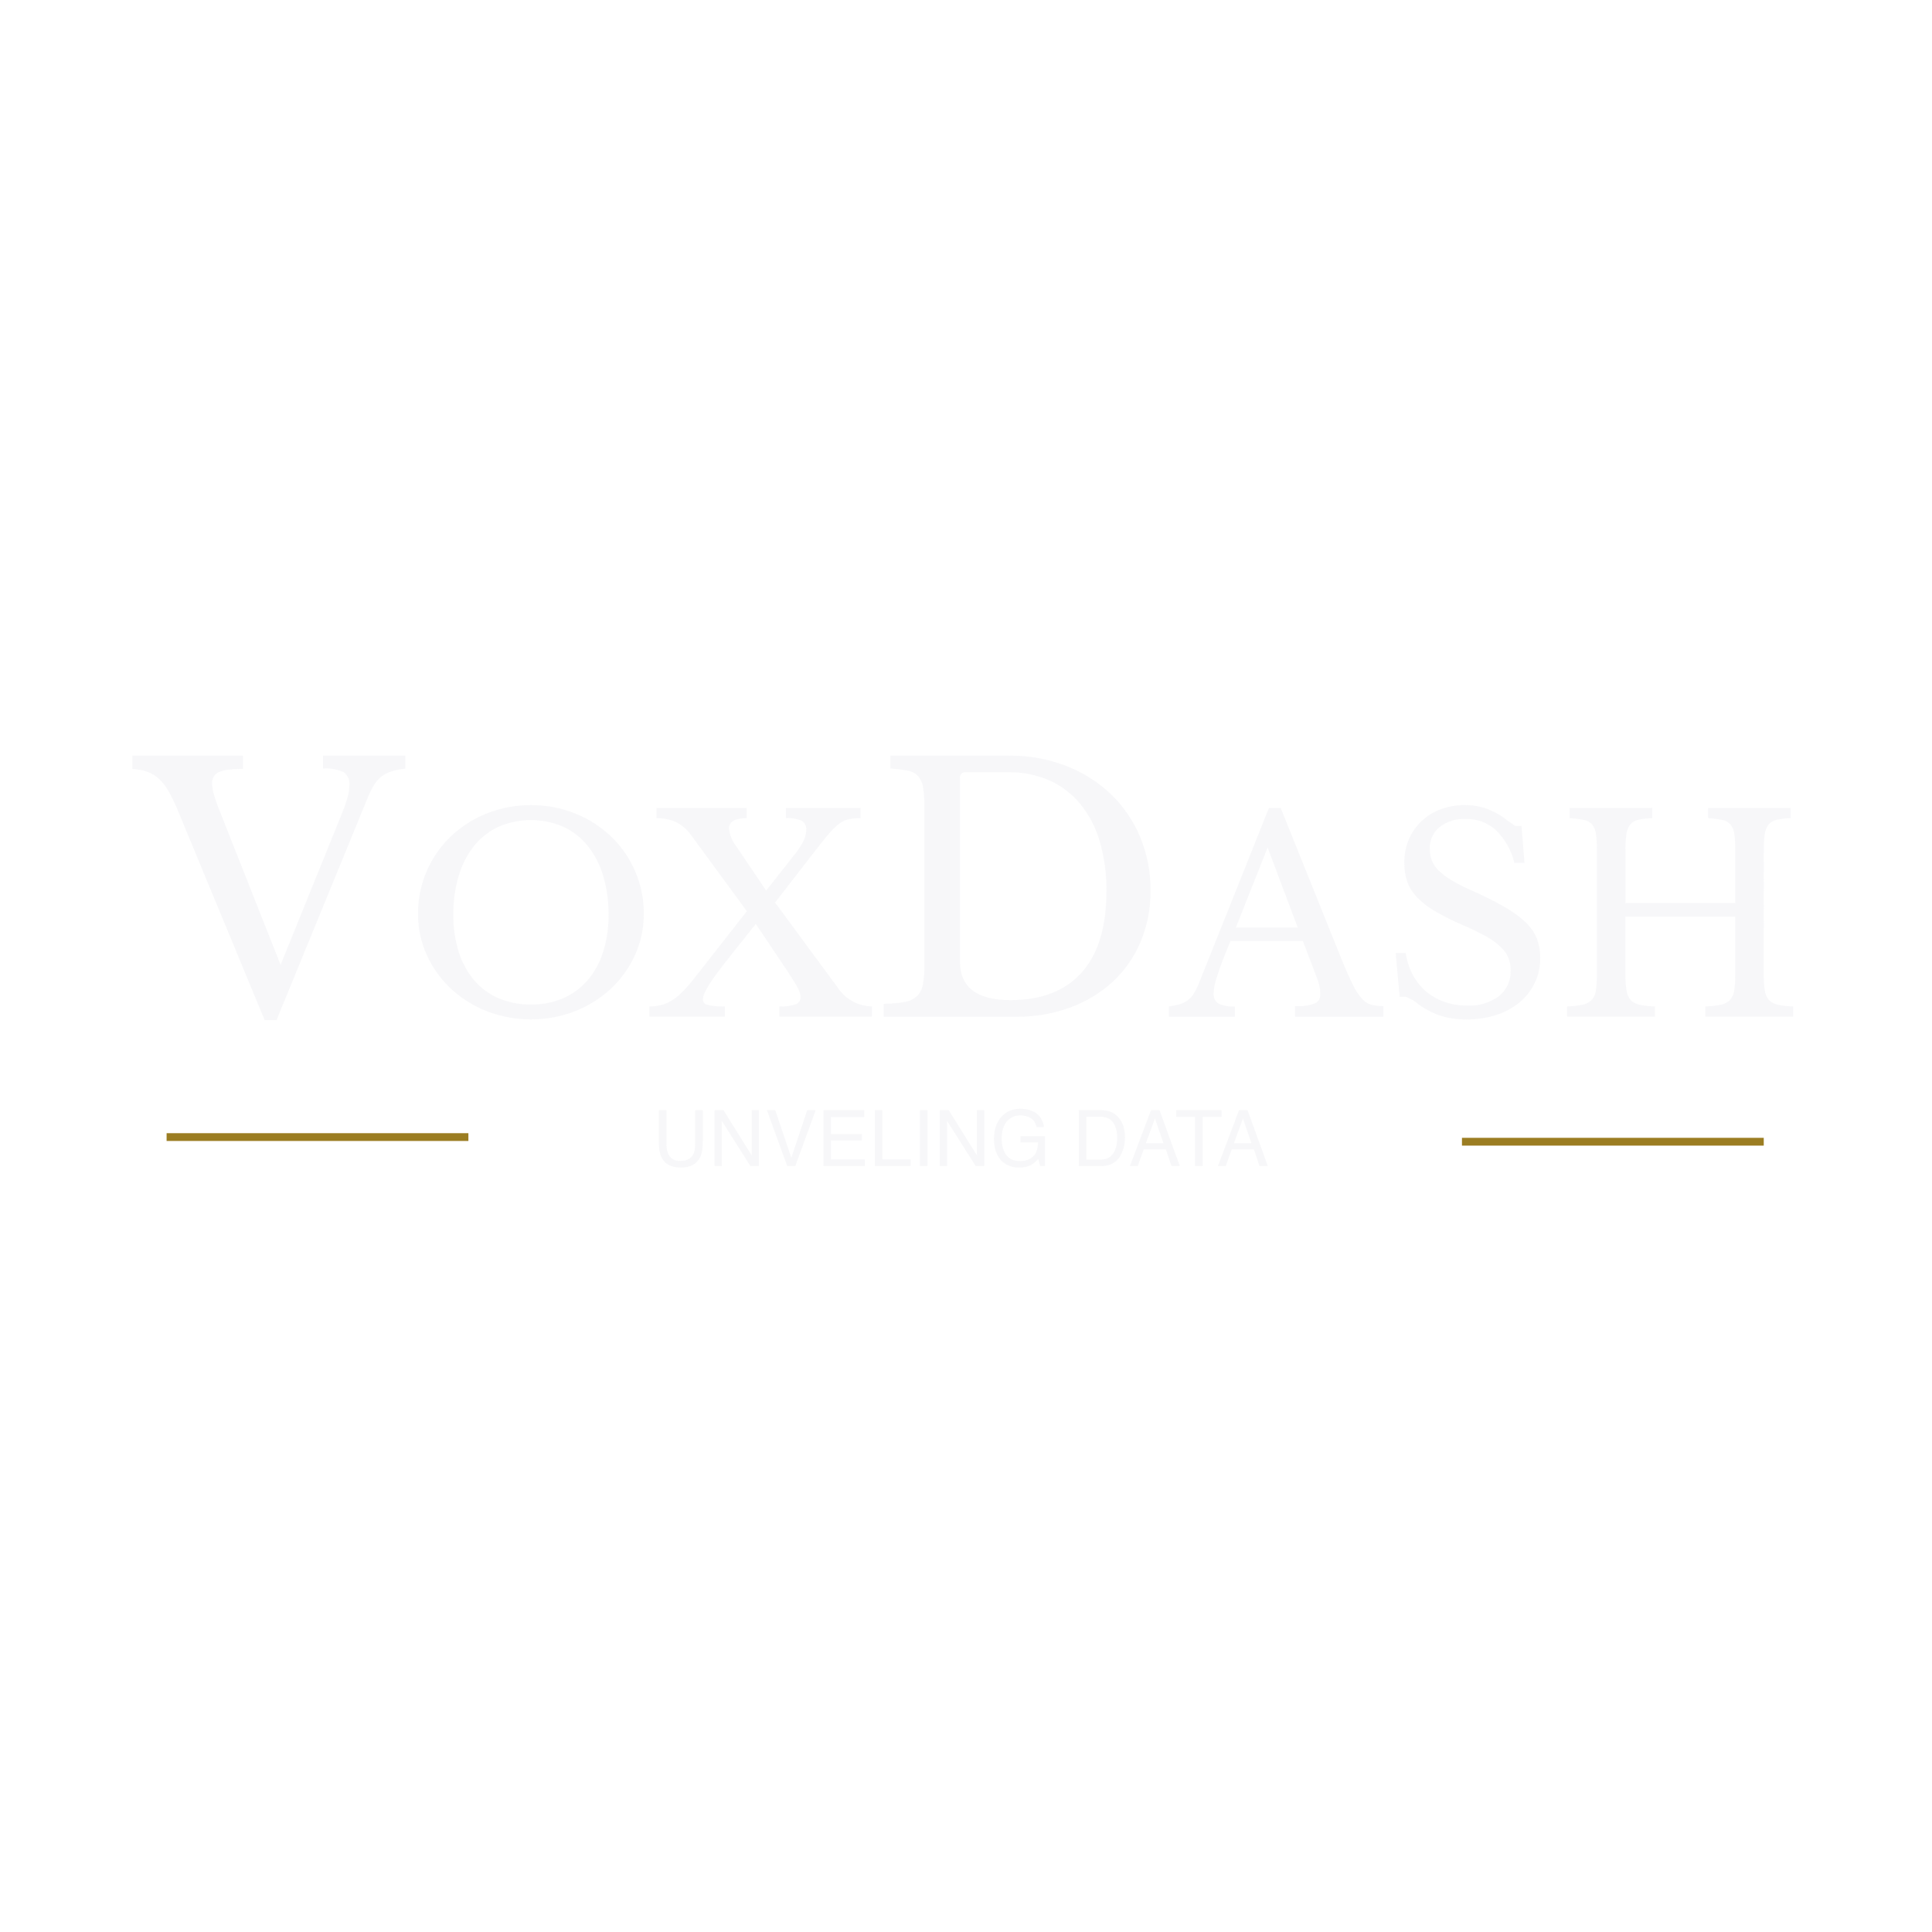
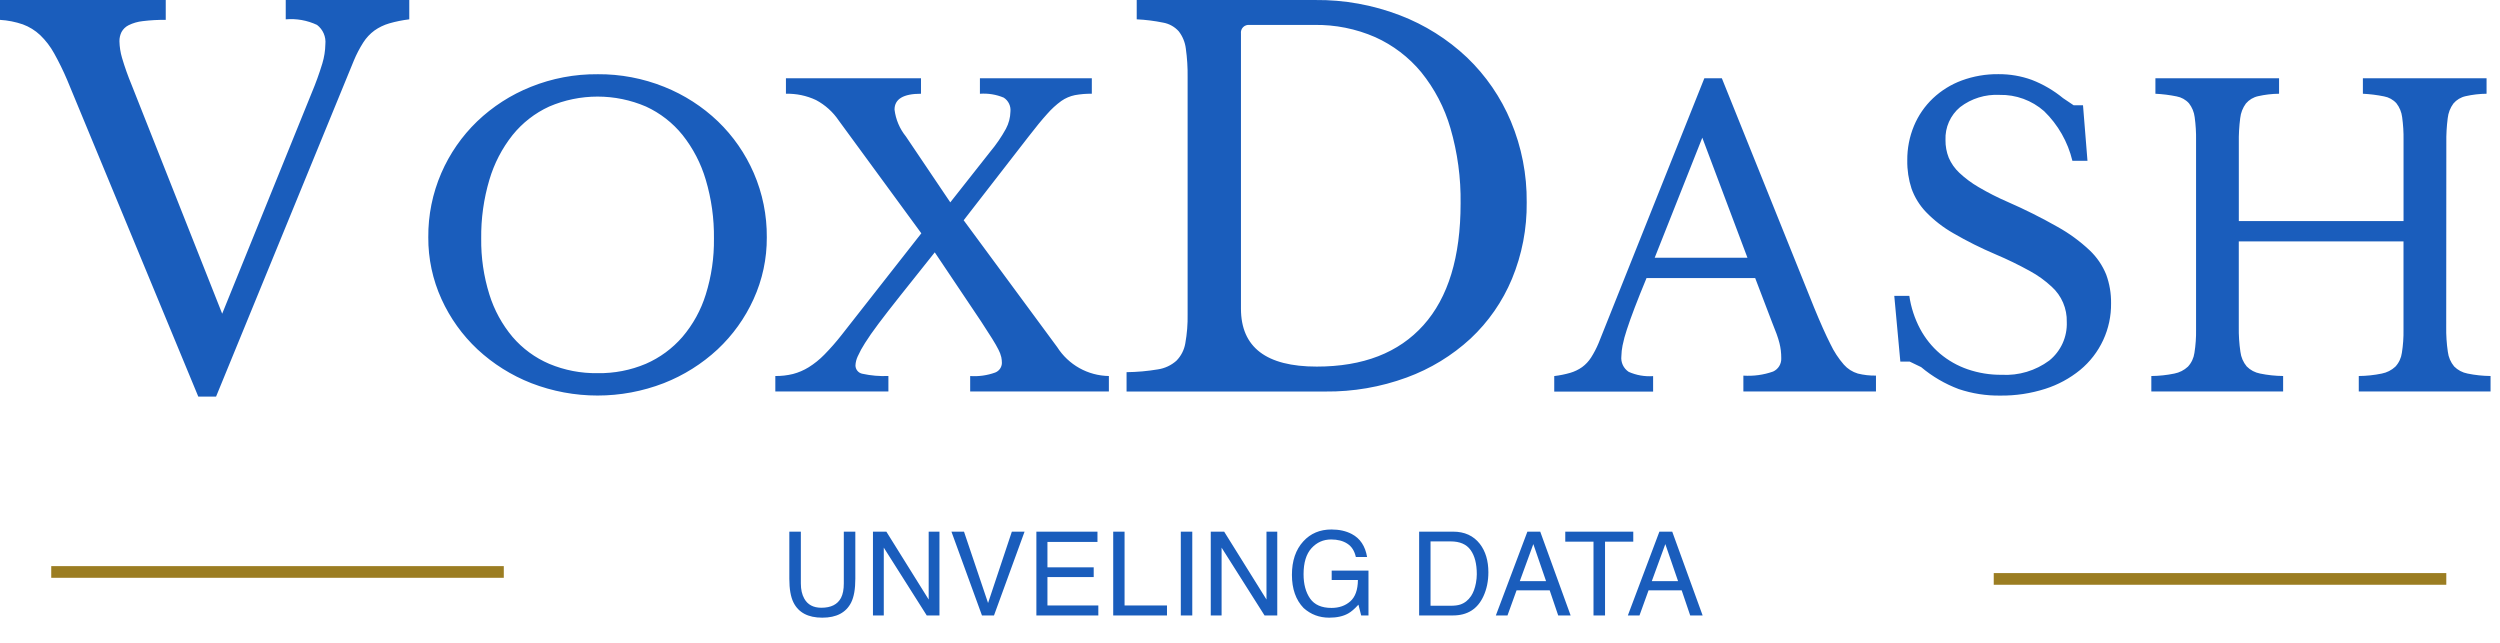
- <svg xmlns="http://www.w3.org/2000/svg" width="248" height="248" viewBox="0 0 248 248" fill="none">
-   <path d="M85.552 142.509V146.943C85.552 147.464 85.65 147.897 85.846 148.242C86.135 148.763 86.624 149.023 87.31 149.023C88.134 149.023 88.694 148.741 88.99 148.178C89.15 147.872 89.229 147.46 89.229 146.943V142.509H90.216V146.538C90.216 147.42 90.097 148.098 89.859 148.574C89.423 149.44 88.599 149.873 87.388 149.873C86.177 149.873 85.356 149.44 84.923 148.574C84.685 148.098 84.566 147.42 84.566 146.538V142.509H85.552ZM91.724 142.509H92.872L96.495 148.32V142.509H97.418V149.682H96.329L92.652 143.876V149.682H91.724V142.509ZM99.517 142.509L101.578 148.618L103.614 142.509H104.703L102.086 149.682H101.055L98.443 142.509H99.517ZM105.714 142.509H110.943V143.388H106.661V145.566H110.621V146.396H106.661V148.828H111.016V149.682H105.714V142.509ZM112.291 142.509H113.262V148.828H116.895V149.682H112.291V142.509ZM118.077 142.509H119.058V149.682H118.077V142.509ZM120.64 142.509H121.788L125.411 148.32V142.509H126.334V149.682H125.245L121.568 143.876V149.682H120.64V142.509ZM130.968 142.324C131.641 142.324 132.224 142.454 132.716 142.714C133.428 143.089 133.865 143.745 134.024 144.682H133.062C132.945 144.158 132.703 143.777 132.335 143.54C131.967 143.299 131.503 143.178 130.943 143.178C130.279 143.178 129.719 143.427 129.263 143.925C128.811 144.423 128.585 145.166 128.585 146.152C128.585 147.005 128.772 147.7 129.146 148.237C129.521 148.771 130.131 149.038 130.977 149.038C131.625 149.038 132.161 148.85 132.584 148.476C133.01 148.098 133.228 147.49 133.238 146.65H130.992V145.844H134.141V149.682H133.516L133.282 148.759C132.953 149.121 132.662 149.371 132.408 149.511C131.982 149.752 131.44 149.873 130.782 149.873C129.932 149.873 129.202 149.597 128.59 149.047C127.922 148.357 127.589 147.41 127.589 146.206C127.589 145.004 127.914 144.049 128.565 143.339C129.184 142.662 129.984 142.324 130.968 142.324ZM141.187 148.852C141.516 148.852 141.786 148.818 141.998 148.75C142.375 148.623 142.685 148.378 142.926 148.017C143.118 147.727 143.256 147.356 143.341 146.904C143.389 146.634 143.414 146.383 143.414 146.152C143.414 145.263 143.236 144.573 142.882 144.082C142.53 143.59 141.962 143.344 141.177 143.344H139.454V148.852H141.187ZM138.477 142.509H141.383C142.369 142.509 143.134 142.859 143.677 143.559C144.163 144.191 144.405 145 144.405 145.986C144.405 146.748 144.262 147.436 143.975 148.051C143.471 149.139 142.603 149.682 141.373 149.682H138.477V142.509ZM149.342 146.743L148.253 143.574L147.095 146.743H149.342ZM147.745 142.509H148.844L151.446 149.682H150.382L149.654 147.534H146.817L146.041 149.682H145.045L147.745 142.509ZM156.807 142.509V143.364H154.39V149.682H153.404V143.364H150.987V142.509H156.807ZM160.64 146.743L159.552 143.574L158.394 146.743H160.64ZM159.044 142.509H160.142L162.745 149.682H161.68L160.953 147.534H158.116L157.34 149.682H156.344L159.044 142.509Z" fill="#F5F5F7" fill-opacity="0.78" />
-   <path d="M36.019 123.853L43.676 104.964C44.024 104.139 44.329 103.297 44.59 102.44C44.753 101.903 44.841 101.347 44.851 100.786C44.884 100.472 44.835 100.155 44.71 99.865C44.585 99.576 44.387 99.323 44.136 99.132C43.301 98.74 42.378 98.575 41.459 98.655V97.001H52.034V98.655C51.453 98.724 50.878 98.841 50.315 99.003C49.864 99.135 49.437 99.341 49.053 99.612C48.674 99.891 48.349 100.239 48.096 100.636C47.784 101.127 47.514 101.643 47.291 102.18L35.496 130.947H33.973L22.745 103.833C22.416 103.059 22.045 102.303 21.635 101.568C21.317 100.988 20.912 100.46 20.435 100.001C20.008 99.6 19.505 99.289 18.955 99.087C18.324 98.87 17.666 98.74 17 98.701V97.001H31.188V98.701C30.526 98.692 29.865 98.729 29.208 98.81C28.791 98.855 28.384 98.972 28.008 99.158C27.75 99.287 27.537 99.492 27.399 99.746C27.28 99.99 27.22 100.258 27.224 100.529C27.235 101.008 27.308 101.483 27.442 101.943C27.676 102.734 27.952 103.512 28.269 104.274L36.019 123.853ZM68.155 103.353C70.109 103.338 72.047 103.705 73.86 104.434C75.569 105.117 77.131 106.122 78.46 107.394C79.763 108.651 80.804 110.154 81.524 111.815C82.275 113.551 82.654 115.424 82.638 117.315C82.65 119.14 82.263 120.946 81.506 122.607C80.771 124.228 79.724 125.69 78.425 126.907C77.086 128.15 75.526 129.13 73.825 129.797C70.174 131.212 66.126 131.212 62.475 129.797C60.774 129.13 59.214 128.15 57.875 126.907C56.576 125.69 55.529 124.228 54.794 122.607C54.037 120.946 53.65 119.14 53.662 117.315C53.645 115.424 54.025 113.551 54.776 111.815C55.496 110.153 56.538 108.651 57.841 107.393C59.17 106.121 60.732 105.116 62.441 104.433C64.256 103.704 66.196 103.337 68.152 103.354L68.155 103.353ZM68.155 128.943C69.572 128.966 70.978 128.694 72.283 128.143C73.485 127.62 74.555 126.834 75.414 125.843C76.32 124.779 77.001 123.543 77.414 122.208C77.898 120.659 78.134 119.043 78.114 117.42C78.135 115.717 77.899 114.021 77.414 112.389C77.004 110.997 76.33 109.697 75.429 108.56C74.587 107.516 73.514 106.68 72.295 106.12C70.987 105.558 69.577 105.268 68.153 105.268C66.729 105.268 65.32 105.558 64.011 106.12C62.792 106.68 61.718 107.515 60.876 108.56C59.974 109.697 59.301 110.998 58.891 112.39C58.406 114.022 58.17 115.718 58.191 117.421C58.171 119.044 58.407 120.659 58.891 122.208C59.304 123.54 59.979 124.776 60.876 125.843C61.731 126.839 62.803 127.626 64.01 128.143C65.321 128.693 66.732 128.965 68.153 128.943H68.155ZM107.498 126.715C107.973 127.461 108.626 128.077 109.397 128.509C110.169 128.94 111.036 129.173 111.92 129.187V130.51H100.047V129.189C100.774 129.239 101.503 129.137 102.188 128.889C102.354 128.825 102.497 128.713 102.6 128.567C102.702 128.422 102.759 128.249 102.763 128.071C102.762 127.903 102.745 127.736 102.711 127.571C102.657 127.347 102.575 127.13 102.467 126.927C102.34 126.672 102.16 126.358 101.928 125.987C101.696 125.616 101.383 125.128 100.988 124.524L97.016 118.601L94.022 122.361C93.303 123.266 92.699 124.044 92.211 124.694C91.723 125.344 91.334 125.9 91.045 126.363C90.807 126.73 90.598 127.114 90.418 127.512C90.305 127.753 90.24 128.013 90.227 128.278C90.227 128.448 90.286 128.612 90.394 128.742C90.502 128.873 90.652 128.962 90.819 128.993C91.55 129.155 92.299 129.219 93.047 129.184V130.507H83.368V129.187C83.878 129.193 84.387 129.134 84.882 129.013C85.355 128.888 85.806 128.694 86.222 128.438C86.71 128.133 87.16 127.771 87.562 127.359C88.087 126.825 88.581 126.261 89.042 125.671L95.866 116.971L88.801 107.323C88.305 106.586 87.636 105.982 86.852 105.565C86.047 105.187 85.165 105.002 84.276 105.026V103.701H95.837V105.024C94.327 105.024 93.572 105.477 93.572 106.382C93.674 107.225 94.011 108.022 94.545 108.682L98.345 114.322L101.753 110.001C102.27 109.387 102.724 108.723 103.11 108.02C103.35 107.569 103.481 107.068 103.493 106.557C103.518 106.323 103.477 106.087 103.376 105.875C103.274 105.663 103.116 105.484 102.918 105.357C102.275 105.088 101.577 104.974 100.881 105.026V103.701H110.46V105.024C109.976 105.017 109.492 105.057 109.015 105.143C108.596 105.228 108.199 105.399 107.849 105.643C107.402 105.968 106.993 106.343 106.631 106.76C106.19 107.247 105.656 107.897 105.031 108.709L99.49 115.854L107.498 126.715ZM113.434 130.515V128.858C114.331 128.849 115.226 128.769 116.111 128.62C116.701 128.533 117.253 128.276 117.699 127.88C118.098 127.476 118.363 126.96 118.46 126.401C118.609 125.576 118.676 124.739 118.66 123.901V103.616C118.673 102.794 118.621 101.972 118.507 101.157C118.441 100.618 118.231 100.106 117.898 99.677C117.55 99.289 117.081 99.028 116.568 98.937C115.821 98.785 115.064 98.69 114.303 98.654V97.001H129.579C132.057 96.976 134.517 97.419 136.831 98.307C138.964 99.123 140.916 100.35 142.576 101.919C144.193 103.469 145.473 105.335 146.337 107.401C147.251 109.592 147.71 111.947 147.686 114.321C147.712 116.567 147.283 118.795 146.424 120.871C145.618 122.808 144.409 124.551 142.877 125.985C141.293 127.444 139.437 128.575 137.415 129.314C135.185 130.133 132.825 130.539 130.45 130.514L113.434 130.515ZM123.966 99.137C123.866 99.123 123.763 99.133 123.667 99.165C123.571 99.197 123.484 99.251 123.412 99.323C123.34 99.395 123.286 99.482 123.254 99.578C123.222 99.674 123.212 99.777 123.226 99.877V123.418C123.226 126.726 125.388 128.38 129.711 128.38C133.684 128.38 136.731 127.198 138.85 124.833C140.969 122.468 142.028 118.994 142.027 114.41C142.059 112.231 141.765 110.059 141.156 107.967C140.65 106.22 139.8 104.593 138.656 103.179C137.59 101.891 136.242 100.865 134.717 100.179C133.071 99.46 131.29 99.104 129.494 99.134L123.966 99.137ZM167.243 120.801H157.943C157.548 121.754 157.212 122.596 156.933 123.325C156.654 124.054 156.428 124.688 156.254 125.225C156.104 125.67 155.982 126.123 155.889 126.583C155.829 126.881 155.795 127.184 155.789 127.488C155.76 127.748 155.803 128.011 155.913 128.248C156.024 128.485 156.199 128.687 156.417 128.831C157.073 129.122 157.79 129.247 158.506 129.196V130.519H150.043V129.191C150.508 129.136 150.969 129.043 151.419 128.913C151.78 128.807 152.122 128.642 152.429 128.425C152.733 128.202 152.992 127.925 153.195 127.607C153.445 127.214 153.66 126.801 153.839 126.371L162.891 103.701H164.391L172.291 123.337C172.824 124.636 173.289 125.675 173.684 126.453C173.985 127.089 174.371 127.681 174.833 128.211C175.153 128.574 175.569 128.839 176.033 128.977C176.54 129.102 177.061 129.161 177.583 129.151V130.511H166.233V129.153C167.095 129.211 167.96 129.093 168.775 128.805C168.994 128.706 169.178 128.544 169.303 128.339C169.427 128.134 169.488 127.896 169.475 127.656C169.476 127.441 169.464 127.226 169.44 127.012C169.414 126.795 169.374 126.58 169.321 126.368C169.263 126.136 169.182 125.875 169.077 125.585C168.972 125.295 168.839 124.953 168.677 124.558L167.243 120.801ZM158.643 119.06H166.581L162.717 108.786L158.643 119.06ZM179.15 122.329H180.438C180.581 123.315 180.894 124.269 181.361 125.149C181.792 125.958 182.37 126.678 183.067 127.273C183.767 127.862 184.57 128.316 185.435 128.613C186.37 128.933 187.353 129.092 188.342 129.083C189.801 129.164 191.241 128.733 192.416 127.864C192.907 127.468 193.298 126.963 193.559 126.388C193.819 125.814 193.942 125.186 193.916 124.556C193.931 123.991 193.823 123.429 193.601 122.91C193.379 122.39 193.047 121.925 192.628 121.545C192.065 121.02 191.437 120.568 190.76 120.201C189.805 119.673 188.823 119.195 187.818 118.771C186.575 118.243 185.365 117.638 184.197 116.96C183.337 116.47 182.552 115.86 181.864 115.149C181.317 114.576 180.896 113.895 180.628 113.149C180.373 112.368 180.25 111.55 180.263 110.729C180.253 109.714 180.448 108.707 180.838 107.769C181.209 106.882 181.76 106.081 182.457 105.419C183.17 104.747 184.01 104.226 184.929 103.887C185.932 103.519 186.994 103.336 188.063 103.348C189.036 103.34 190.003 103.505 190.918 103.836C191.89 104.212 192.795 104.741 193.6 105.403L194.505 106.012H195.305L195.688 110.764H194.397C194.008 109.148 193.169 107.675 191.977 106.516C190.926 105.589 189.564 105.092 188.163 105.123C186.949 105.059 185.751 105.429 184.786 106.168C184.375 106.51 184.048 106.943 183.83 107.432C183.613 107.921 183.512 108.453 183.534 108.988C183.527 109.506 183.621 110.02 183.812 110.502C184.022 110.99 184.33 111.428 184.717 111.791C185.217 112.259 185.768 112.67 186.36 113.014C187.166 113.489 188.001 113.914 188.86 114.285C190.325 114.924 191.754 115.64 193.144 116.429C194.127 116.977 195.039 117.643 195.86 118.414C196.482 118.999 196.97 119.711 197.29 120.503C197.578 121.289 197.719 122.121 197.707 122.958C197.721 124.047 197.491 125.126 197.033 126.114C196.575 127.102 195.901 127.975 195.061 128.668C194.174 129.392 193.158 129.942 192.067 130.287C190.829 130.682 189.536 130.876 188.237 130.862C187.024 130.88 185.818 130.691 184.668 130.305C183.496 129.866 182.408 129.23 181.45 128.425L180.475 127.955H179.669L179.15 122.329ZM226.396 124.975C226.384 125.691 226.431 126.407 226.535 127.116C226.591 127.577 226.778 128.011 227.075 128.368C227.387 128.683 227.788 128.895 228.224 128.977C228.871 129.11 229.53 129.18 230.191 129.186V130.509H218.911V129.187C219.572 129.181 220.231 129.111 220.878 128.978C221.315 128.894 221.719 128.689 222.044 128.386C222.347 128.058 222.541 127.644 222.601 127.202C222.705 126.546 222.751 125.881 222.74 125.217V117.664H208.64V124.975C208.628 125.691 208.675 126.407 208.779 127.116C208.835 127.577 209.022 128.011 209.319 128.368C209.631 128.683 210.032 128.895 210.468 128.977C211.115 129.11 211.774 129.18 212.435 129.186V130.509H201.154V129.187C201.815 129.181 202.474 129.111 203.121 128.978C203.558 128.894 203.962 128.689 204.287 128.386C204.59 128.058 204.784 127.644 204.844 127.202C204.948 126.546 204.994 125.881 204.983 125.217V108.994C204.994 108.336 204.954 107.679 204.864 107.027C204.811 106.596 204.643 106.186 204.376 105.843C204.098 105.533 203.724 105.325 203.314 105.251C202.717 105.13 202.112 105.054 201.503 105.025V103.701H212.088V105.024C211.485 105.03 210.884 105.1 210.295 105.233C209.887 105.322 209.52 105.542 209.25 105.86C208.98 106.227 208.811 106.659 208.762 107.112C208.671 107.816 208.631 108.526 208.643 109.236V115.923H222.743V108.994C222.754 108.336 222.714 107.679 222.624 107.027C222.571 106.596 222.403 106.186 222.136 105.843C221.858 105.533 221.484 105.325 221.074 105.251C220.477 105.129 219.872 105.054 219.263 105.025V103.701H229.85V105.024C229.247 105.03 228.646 105.1 228.057 105.233C227.649 105.322 227.282 105.542 227.012 105.86C226.742 106.227 226.574 106.659 226.525 107.112C226.434 107.816 226.394 108.526 226.406 109.236L226.396 124.975Z" fill="#F5F5F7" fill-opacity="0.78" />
-   <path d="M21.386 145.96H60.125" stroke="#9B7D22" />
-   <path d="M187.664 146.556H226.403" stroke="#9B7D22" />
+ <svg xmlns="http://www.w3.org/2000/svg" width="214" height="55" viewBox="0 0 214 55" fill="none">
+   <path d="M68.553 45.509V49.943C68.553 50.464 68.65 50.897 68.846 51.242C69.135 51.763 69.624 52.023 70.311 52.023C71.134 52.023 71.694 51.741 71.99 51.178C72.15 50.872 72.23 50.46 72.23 49.943V45.509H73.216V49.538C73.216 50.42 73.097 51.099 72.859 51.574C72.423 52.44 71.6 52.873 70.389 52.873C69.178 52.873 68.356 52.44 67.923 51.574C67.685 51.099 67.566 50.42 67.566 49.538V45.509H68.553ZM74.725 45.509H75.872L79.495 51.32V45.509H80.418V52.682H79.329L75.652 46.877V52.682H74.725V45.509ZM82.518 45.509L84.578 51.618L86.614 45.509H87.703L85.086 52.682H84.056L81.443 45.509H82.518ZM88.714 45.509H93.943V46.388H89.661V48.566H93.621V49.396H89.661V51.828H94.017V52.682H88.714V45.509ZM95.291 45.509H96.263V51.828H99.895V52.682H95.291V45.509ZM101.077 45.509H102.059V52.682H101.077V45.509ZM103.641 45.509H104.788L108.411 51.32V45.509H109.334V52.682H108.245L104.568 46.877V52.682H103.641V45.509ZM113.968 45.324C114.642 45.324 115.224 45.454 115.716 45.714C116.429 46.089 116.865 46.745 117.024 47.682H116.062C115.945 47.158 115.703 46.777 115.335 46.54C114.967 46.299 114.503 46.178 113.943 46.178C113.279 46.178 112.719 46.427 112.264 46.925C111.811 47.423 111.585 48.166 111.585 49.152C111.585 50.005 111.772 50.7 112.146 51.237C112.521 51.771 113.131 52.038 113.978 52.038C114.625 52.038 115.161 51.85 115.584 51.476C116.01 51.099 116.229 50.49 116.238 49.65H113.992V48.844H117.142V52.682H116.517L116.282 51.759C115.953 52.121 115.662 52.371 115.408 52.511C114.982 52.752 114.44 52.873 113.782 52.873C112.933 52.873 112.202 52.597 111.59 52.047C110.923 51.357 110.589 50.41 110.589 49.206C110.589 48.004 110.914 47.049 111.565 46.339C112.184 45.662 112.985 45.324 113.968 45.324ZM124.188 51.852C124.516 51.852 124.786 51.818 124.998 51.749C125.376 51.623 125.685 51.378 125.926 51.017C126.118 50.727 126.256 50.356 126.341 49.904C126.39 49.634 126.414 49.383 126.414 49.152C126.414 48.263 126.237 47.573 125.882 47.081C125.53 46.59 124.962 46.344 124.178 46.344H122.454V51.852H124.188ZM121.478 45.509H124.383C125.369 45.509 126.134 45.859 126.678 46.559C127.163 47.191 127.405 47.999 127.405 48.986C127.405 49.748 127.262 50.436 126.976 51.051C126.471 52.139 125.604 52.682 124.373 52.682H121.478V45.509ZM132.342 49.743L131.253 46.574L130.096 49.743H132.342ZM130.745 45.509H131.844L134.446 52.682H133.382L132.654 50.534H129.817L129.041 52.682H128.045L130.745 45.509ZM139.808 45.509V46.364H137.391V52.682H136.404V46.364H133.987V45.509H139.808ZM143.641 49.743L142.552 46.574L141.395 49.743H143.641ZM142.044 45.509H143.143L145.745 52.682H144.681L143.953 50.534H141.116L140.34 52.682H139.344L142.044 45.509Z" fill="#1A5DBC" />
+   <path d="M19.019 26.853L26.676 7.964C27.024 7.139 27.329 6.297 27.59 5.44C27.753 4.903 27.841 4.347 27.851 3.786C27.884 3.472 27.835 3.155 27.71 2.865C27.585 2.576 27.387 2.323 27.136 2.132C26.301 1.74 25.378 1.575 24.459 1.655V0.001H35.034V1.655C34.453 1.724 33.878 1.841 33.315 2.003C32.864 2.135 32.437 2.341 32.053 2.612C31.674 2.891 31.349 3.239 31.096 3.636C30.784 4.127 30.514 4.643 30.291 5.18L18.496 33.947H16.973L5.745 6.833C5.416 6.059 5.045 5.303 4.635 4.568C4.317 3.988 3.912 3.46 3.435 3.001C3.008 2.6 2.505 2.289 1.955 2.087C1.324 1.87 0.666 1.74 0 1.701V0.001H14.188V1.701C13.526 1.692 12.865 1.729 12.208 1.81C11.791 1.855 11.384 1.972 11.008 2.158C10.749 2.287 10.537 2.492 10.399 2.746C10.28 2.99 10.22 3.258 10.224 3.529C10.235 4.008 10.308 4.483 10.442 4.943C10.676 5.734 10.952 6.512 11.269 7.274L19.019 26.853ZM51.155 6.353C53.109 6.338 55.047 6.705 56.86 7.434C58.569 8.117 60.131 9.122 61.46 10.394C62.763 11.651 63.804 13.154 64.524 14.815C65.275 16.55 65.654 18.424 65.638 20.315C65.65 22.14 65.263 23.946 64.506 25.607C63.771 27.229 62.724 28.689 61.425 29.907C60.086 31.15 58.526 32.13 56.825 32.797C53.174 34.212 49.126 34.212 45.475 32.797C43.774 32.13 42.214 31.15 40.875 29.907C39.576 28.689 38.529 27.229 37.794 25.607C37.037 23.946 36.65 22.14 36.662 20.315C36.645 18.424 37.025 16.55 37.776 14.815C38.496 13.153 39.538 11.651 40.841 10.393C42.17 9.121 43.732 8.116 45.441 7.433C47.256 6.704 49.196 6.337 51.152 6.354L51.155 6.353ZM51.155 31.943C52.572 31.966 53.978 31.694 55.283 31.143C56.485 30.62 57.555 29.834 58.414 28.843C59.32 27.779 60.001 26.543 60.414 25.208C60.898 23.659 61.134 22.043 61.114 20.42C61.135 18.717 60.899 17.021 60.414 15.389C60.004 13.997 59.33 12.697 58.429 11.56C57.587 10.516 56.514 9.68 55.295 9.12C53.986 8.558 52.577 8.268 51.153 8.268C49.729 8.268 48.319 8.558 47.011 9.12C45.792 9.68 44.718 10.515 43.876 11.56C42.974 12.697 42.301 13.998 41.891 15.39C41.406 17.022 41.17 18.718 41.191 20.421C41.171 22.044 41.407 23.659 41.891 25.208C42.304 26.54 42.979 27.776 43.876 28.843C44.731 29.839 45.803 30.626 47.01 31.143C48.321 31.693 49.732 31.965 51.153 31.943H51.155ZM90.498 29.715C90.973 30.461 91.626 31.077 92.397 31.509C93.169 31.94 94.036 32.173 94.92 32.187V33.51H83.047V32.189C83.774 32.239 84.503 32.137 85.188 31.889C85.354 31.825 85.497 31.713 85.6 31.567C85.702 31.422 85.759 31.249 85.763 31.071C85.762 30.903 85.745 30.736 85.711 30.571C85.657 30.347 85.576 30.13 85.467 29.927C85.34 29.672 85.16 29.358 84.928 28.987C84.696 28.616 84.383 28.128 83.988 27.524L80.016 21.601L77.022 25.361C76.303 26.266 75.699 27.044 75.211 27.694C74.723 28.344 74.334 28.9 74.045 29.363C73.807 29.73 73.598 30.114 73.418 30.512C73.305 30.753 73.24 31.013 73.227 31.278C73.227 31.448 73.286 31.612 73.394 31.742C73.502 31.873 73.652 31.962 73.819 31.993C74.55 32.154 75.299 32.219 76.047 32.184V33.507H66.368V32.187C66.878 32.193 67.387 32.134 67.882 32.013C68.355 31.888 68.806 31.695 69.222 31.438C69.71 31.133 70.16 30.771 70.562 30.359C71.087 29.825 71.581 29.261 72.042 28.671L78.866 19.971L71.801 10.323C71.305 9.586 70.636 8.982 69.852 8.565C69.047 8.187 68.165 8.002 67.276 8.026V6.701H78.837V8.024C77.327 8.024 76.572 8.477 76.572 9.382C76.674 10.225 77.011 11.022 77.545 11.682L81.345 17.322L84.753 13.001C85.269 12.387 85.724 11.723 86.11 11.02C86.35 10.569 86.481 10.068 86.493 9.557C86.518 9.323 86.477 9.087 86.376 8.875C86.274 8.663 86.116 8.484 85.918 8.357C85.275 8.088 84.577 7.974 83.881 8.026V6.701H93.46V8.024C92.976 8.017 92.492 8.057 92.015 8.143C91.596 8.228 91.2 8.399 90.849 8.643C90.402 8.968 89.993 9.343 89.631 9.76C89.19 10.247 88.656 10.897 88.031 11.709L82.49 18.854L90.498 29.715ZM96.434 33.515V31.858C97.331 31.849 98.226 31.769 99.111 31.62C99.701 31.533 100.253 31.276 100.699 30.88C101.098 30.476 101.363 29.96 101.46 29.401C101.609 28.576 101.676 27.739 101.66 26.901V6.616C101.673 5.794 101.621 4.971 101.507 4.157C101.441 3.618 101.231 3.106 100.898 2.677C100.55 2.289 100.081 2.029 99.568 1.937C98.821 1.785 98.064 1.69 97.303 1.654V0.001H112.579C115.057 -0.024 117.517 0.419 119.831 1.307C121.964 2.123 123.916 3.35 125.576 4.919C127.193 6.469 128.473 8.335 129.337 10.401C130.251 12.592 130.71 14.947 130.686 17.321C130.712 19.567 130.283 21.795 129.424 23.871C128.618 25.808 127.409 27.551 125.877 28.985C124.293 30.444 122.437 31.575 120.415 32.314C118.185 33.133 115.825 33.539 113.45 33.514L96.434 33.515ZM106.966 2.137C106.866 2.123 106.763 2.133 106.667 2.165C106.571 2.197 106.484 2.251 106.412 2.323C106.34 2.395 106.286 2.482 106.254 2.578C106.222 2.674 106.212 2.777 106.226 2.877V26.418C106.226 29.726 108.388 31.38 112.711 31.38C116.684 31.38 119.731 30.198 121.85 27.833C123.969 25.468 125.028 21.994 125.027 17.41C125.059 15.231 124.765 13.059 124.156 10.967C123.65 9.22 122.8 7.593 121.656 6.179C120.59 4.891 119.242 3.865 117.717 3.179C116.071 2.46 114.29 2.104 112.494 2.134L106.966 2.137ZM150.243 23.801H140.943C140.548 24.754 140.212 25.596 139.933 26.325C139.654 27.054 139.428 27.688 139.254 28.225C139.104 28.67 138.982 29.123 138.889 29.583C138.829 29.881 138.795 30.184 138.789 30.488C138.76 30.748 138.803 31.011 138.913 31.248C139.024 31.485 139.199 31.687 139.417 31.831C140.073 32.122 140.79 32.247 141.506 32.196V33.519H133.043V32.191C133.508 32.136 133.969 32.043 134.419 31.913C134.78 31.807 135.122 31.642 135.429 31.425C135.733 31.202 135.992 30.925 136.195 30.607C136.445 30.214 136.66 29.801 136.839 29.371L145.891 6.701H147.391L155.291 26.337C155.824 27.636 156.289 28.675 156.684 29.453C156.985 30.089 157.371 30.68 157.833 31.211C158.153 31.574 158.569 31.839 159.033 31.977C159.54 32.102 160.061 32.161 160.583 32.151V33.511H149.233V32.153C150.095 32.211 150.96 32.093 151.775 31.805C151.994 31.706 152.178 31.544 152.303 31.339C152.427 31.134 152.488 30.896 152.475 30.656C152.476 30.441 152.464 30.226 152.44 30.012C152.414 29.795 152.374 29.58 152.321 29.368C152.263 29.136 152.182 28.875 152.077 28.585C151.972 28.295 151.839 27.953 151.677 27.558L150.243 23.801ZM141.643 22.06H149.581L145.717 11.786L141.643 22.06ZM162.15 25.329H163.438C163.581 26.315 163.894 27.269 164.361 28.149C164.792 28.957 165.37 29.678 166.067 30.273C166.767 30.862 167.57 31.316 168.435 31.613C169.37 31.933 170.353 32.092 171.342 32.083C172.801 32.164 174.241 31.733 175.416 30.864C175.907 30.468 176.298 29.963 176.559 29.388C176.819 28.814 176.942 28.186 176.916 27.556C176.931 26.991 176.823 26.429 176.601 25.91C176.379 25.39 176.047 24.925 175.628 24.545C175.065 24.02 174.437 23.568 173.76 23.201C172.805 22.673 171.823 22.195 170.818 21.771C169.575 21.243 168.365 20.638 167.197 19.96C166.337 19.47 165.552 18.86 164.864 18.149C164.317 17.576 163.896 16.895 163.628 16.149C163.373 15.368 163.25 14.55 163.263 13.729C163.253 12.714 163.448 11.707 163.838 10.769C164.209 9.882 164.76 9.081 165.457 8.419C166.17 7.747 167.01 7.226 167.929 6.887C168.932 6.519 169.994 6.336 171.063 6.348C172.036 6.34 173.003 6.505 173.918 6.836C174.89 7.212 175.795 7.741 176.6 8.403L177.505 9.012H178.305L178.688 13.764H177.397C177.008 12.148 176.169 10.675 174.977 9.516C173.926 8.589 172.564 8.092 171.163 8.123C169.949 8.059 168.751 8.429 167.786 9.168C167.375 9.51 167.048 9.943 166.83 10.432C166.613 10.921 166.512 11.453 166.534 11.988C166.527 12.506 166.621 13.02 166.812 13.502C167.022 13.989 167.33 14.428 167.717 14.791C168.217 15.259 168.768 15.67 169.36 16.014C170.166 16.489 171.001 16.913 171.86 17.285C173.325 17.924 174.754 18.64 176.144 19.429C177.127 19.977 178.039 20.643 178.86 21.414C179.482 21.999 179.97 22.711 180.29 23.503C180.578 24.289 180.719 25.121 180.707 25.958C180.721 27.047 180.491 28.125 180.033 29.114C179.575 30.102 178.901 30.975 178.061 31.668C177.174 32.392 176.158 32.941 175.067 33.287C173.829 33.682 172.536 33.876 171.237 33.862C170.024 33.88 168.818 33.691 167.668 33.305C166.496 32.866 165.408 32.23 164.45 31.425L163.475 30.955H162.669L162.15 25.329ZM209.396 27.975C209.384 28.691 209.431 29.407 209.535 30.116C209.591 30.577 209.778 31.011 210.075 31.368C210.387 31.683 210.788 31.895 211.224 31.977C211.871 32.11 212.53 32.18 213.191 32.186V33.509H201.911V32.187C202.572 32.181 203.231 32.111 203.878 31.978C204.315 31.894 204.719 31.689 205.044 31.386C205.347 31.058 205.541 30.645 205.601 30.202C205.705 29.546 205.751 28.881 205.74 28.217V20.664H191.64V27.975C191.628 28.691 191.675 29.407 191.779 30.116C191.835 30.577 192.022 31.011 192.319 31.368C192.631 31.683 193.032 31.895 193.468 31.977C194.115 32.11 194.774 32.18 195.435 32.186V33.509H184.154V32.187C184.815 32.181 185.474 32.111 186.121 31.978C186.558 31.894 186.962 31.689 187.287 31.386C187.59 31.058 187.784 30.645 187.844 30.202C187.948 29.546 187.994 28.881 187.983 28.217V11.994C187.994 11.336 187.954 10.679 187.864 10.027C187.811 9.596 187.643 9.186 187.376 8.843C187.098 8.533 186.724 8.325 186.314 8.251C185.717 8.13 185.112 8.054 184.503 8.025V6.701H195.088V8.024C194.485 8.03 193.884 8.1 193.295 8.233C192.887 8.322 192.52 8.542 192.25 8.86C191.98 9.227 191.811 9.659 191.762 10.112C191.671 10.816 191.631 11.526 191.643 12.236V18.923H205.743V11.994C205.754 11.336 205.714 10.679 205.624 10.027C205.571 9.596 205.403 9.186 205.136 8.843C204.858 8.533 204.484 8.325 204.074 8.251C203.477 8.13 202.872 8.054 202.263 8.025V6.701H212.85V8.024C212.247 8.03 211.646 8.1 211.057 8.233C210.649 8.322 210.282 8.542 210.012 8.86C209.742 9.227 209.574 9.659 209.525 10.112C209.434 10.816 209.394 11.526 209.406 12.236L209.396 27.975Z" fill="#1A5DBC" />
+   <path d="M4.386 48.96H43.125" stroke="#9B7D22" />
+   <path d="M170.664 49.556H209.403" stroke="#9B7D22" />
</svg>
